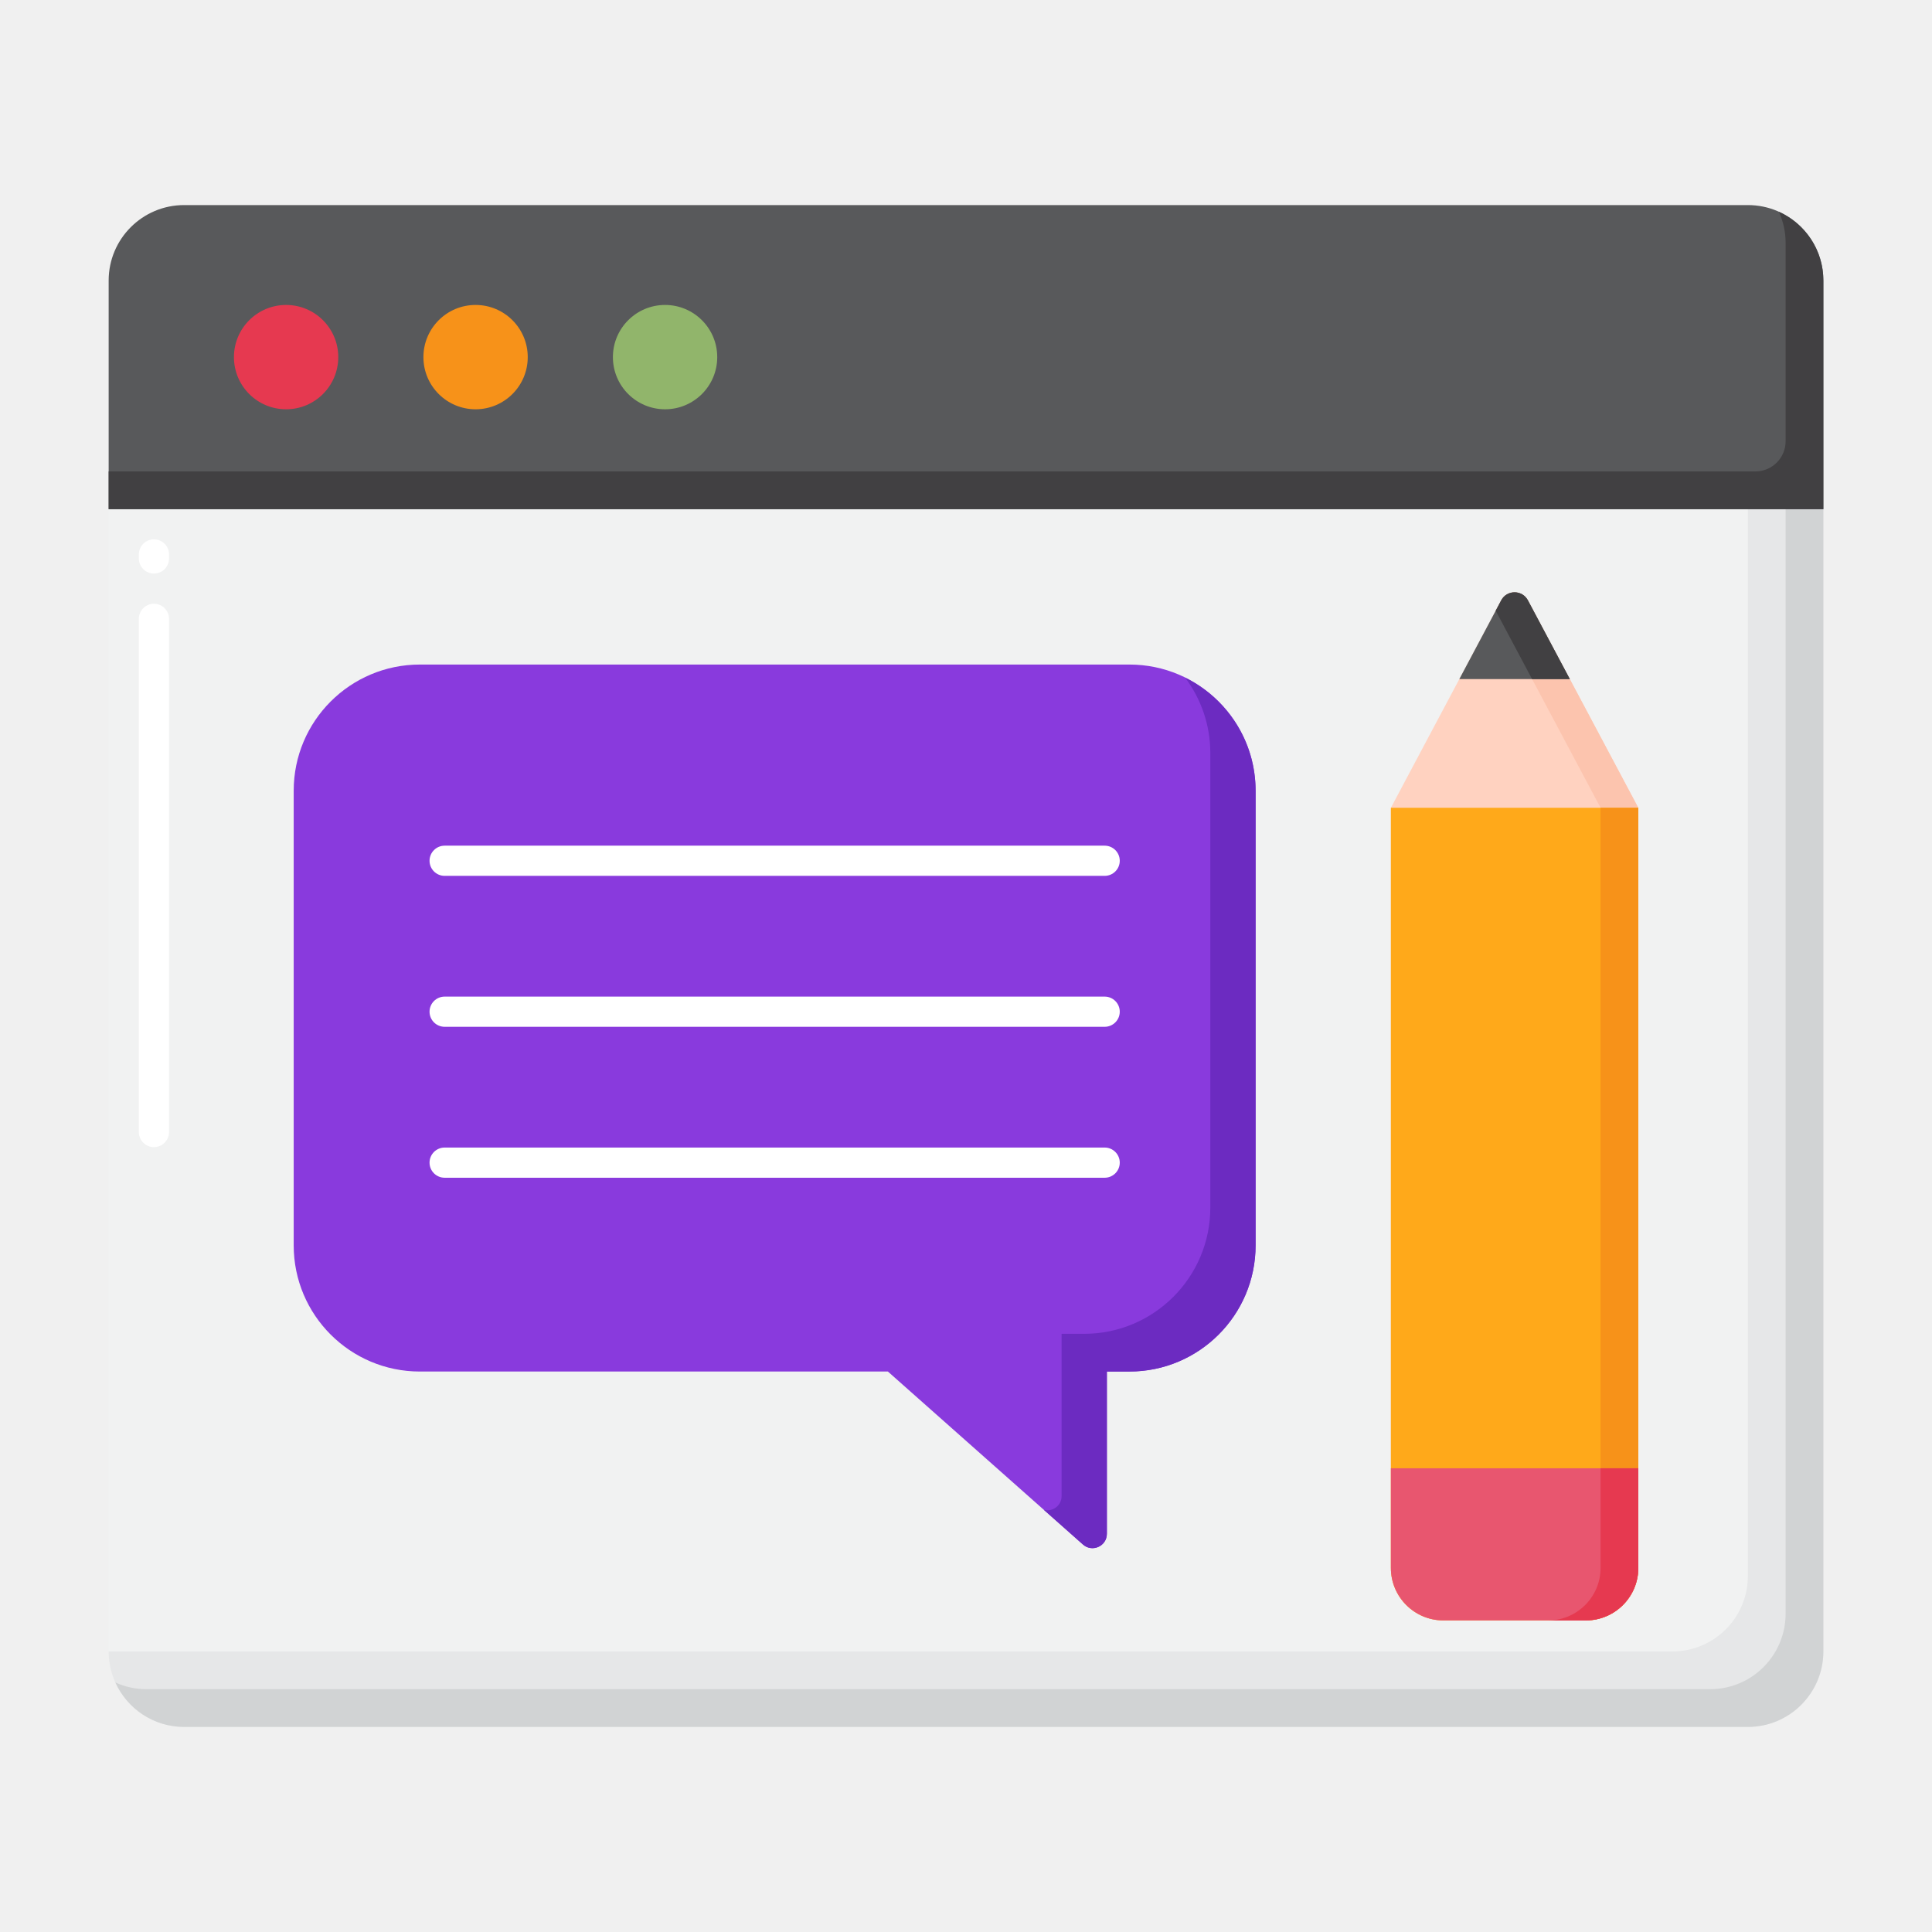
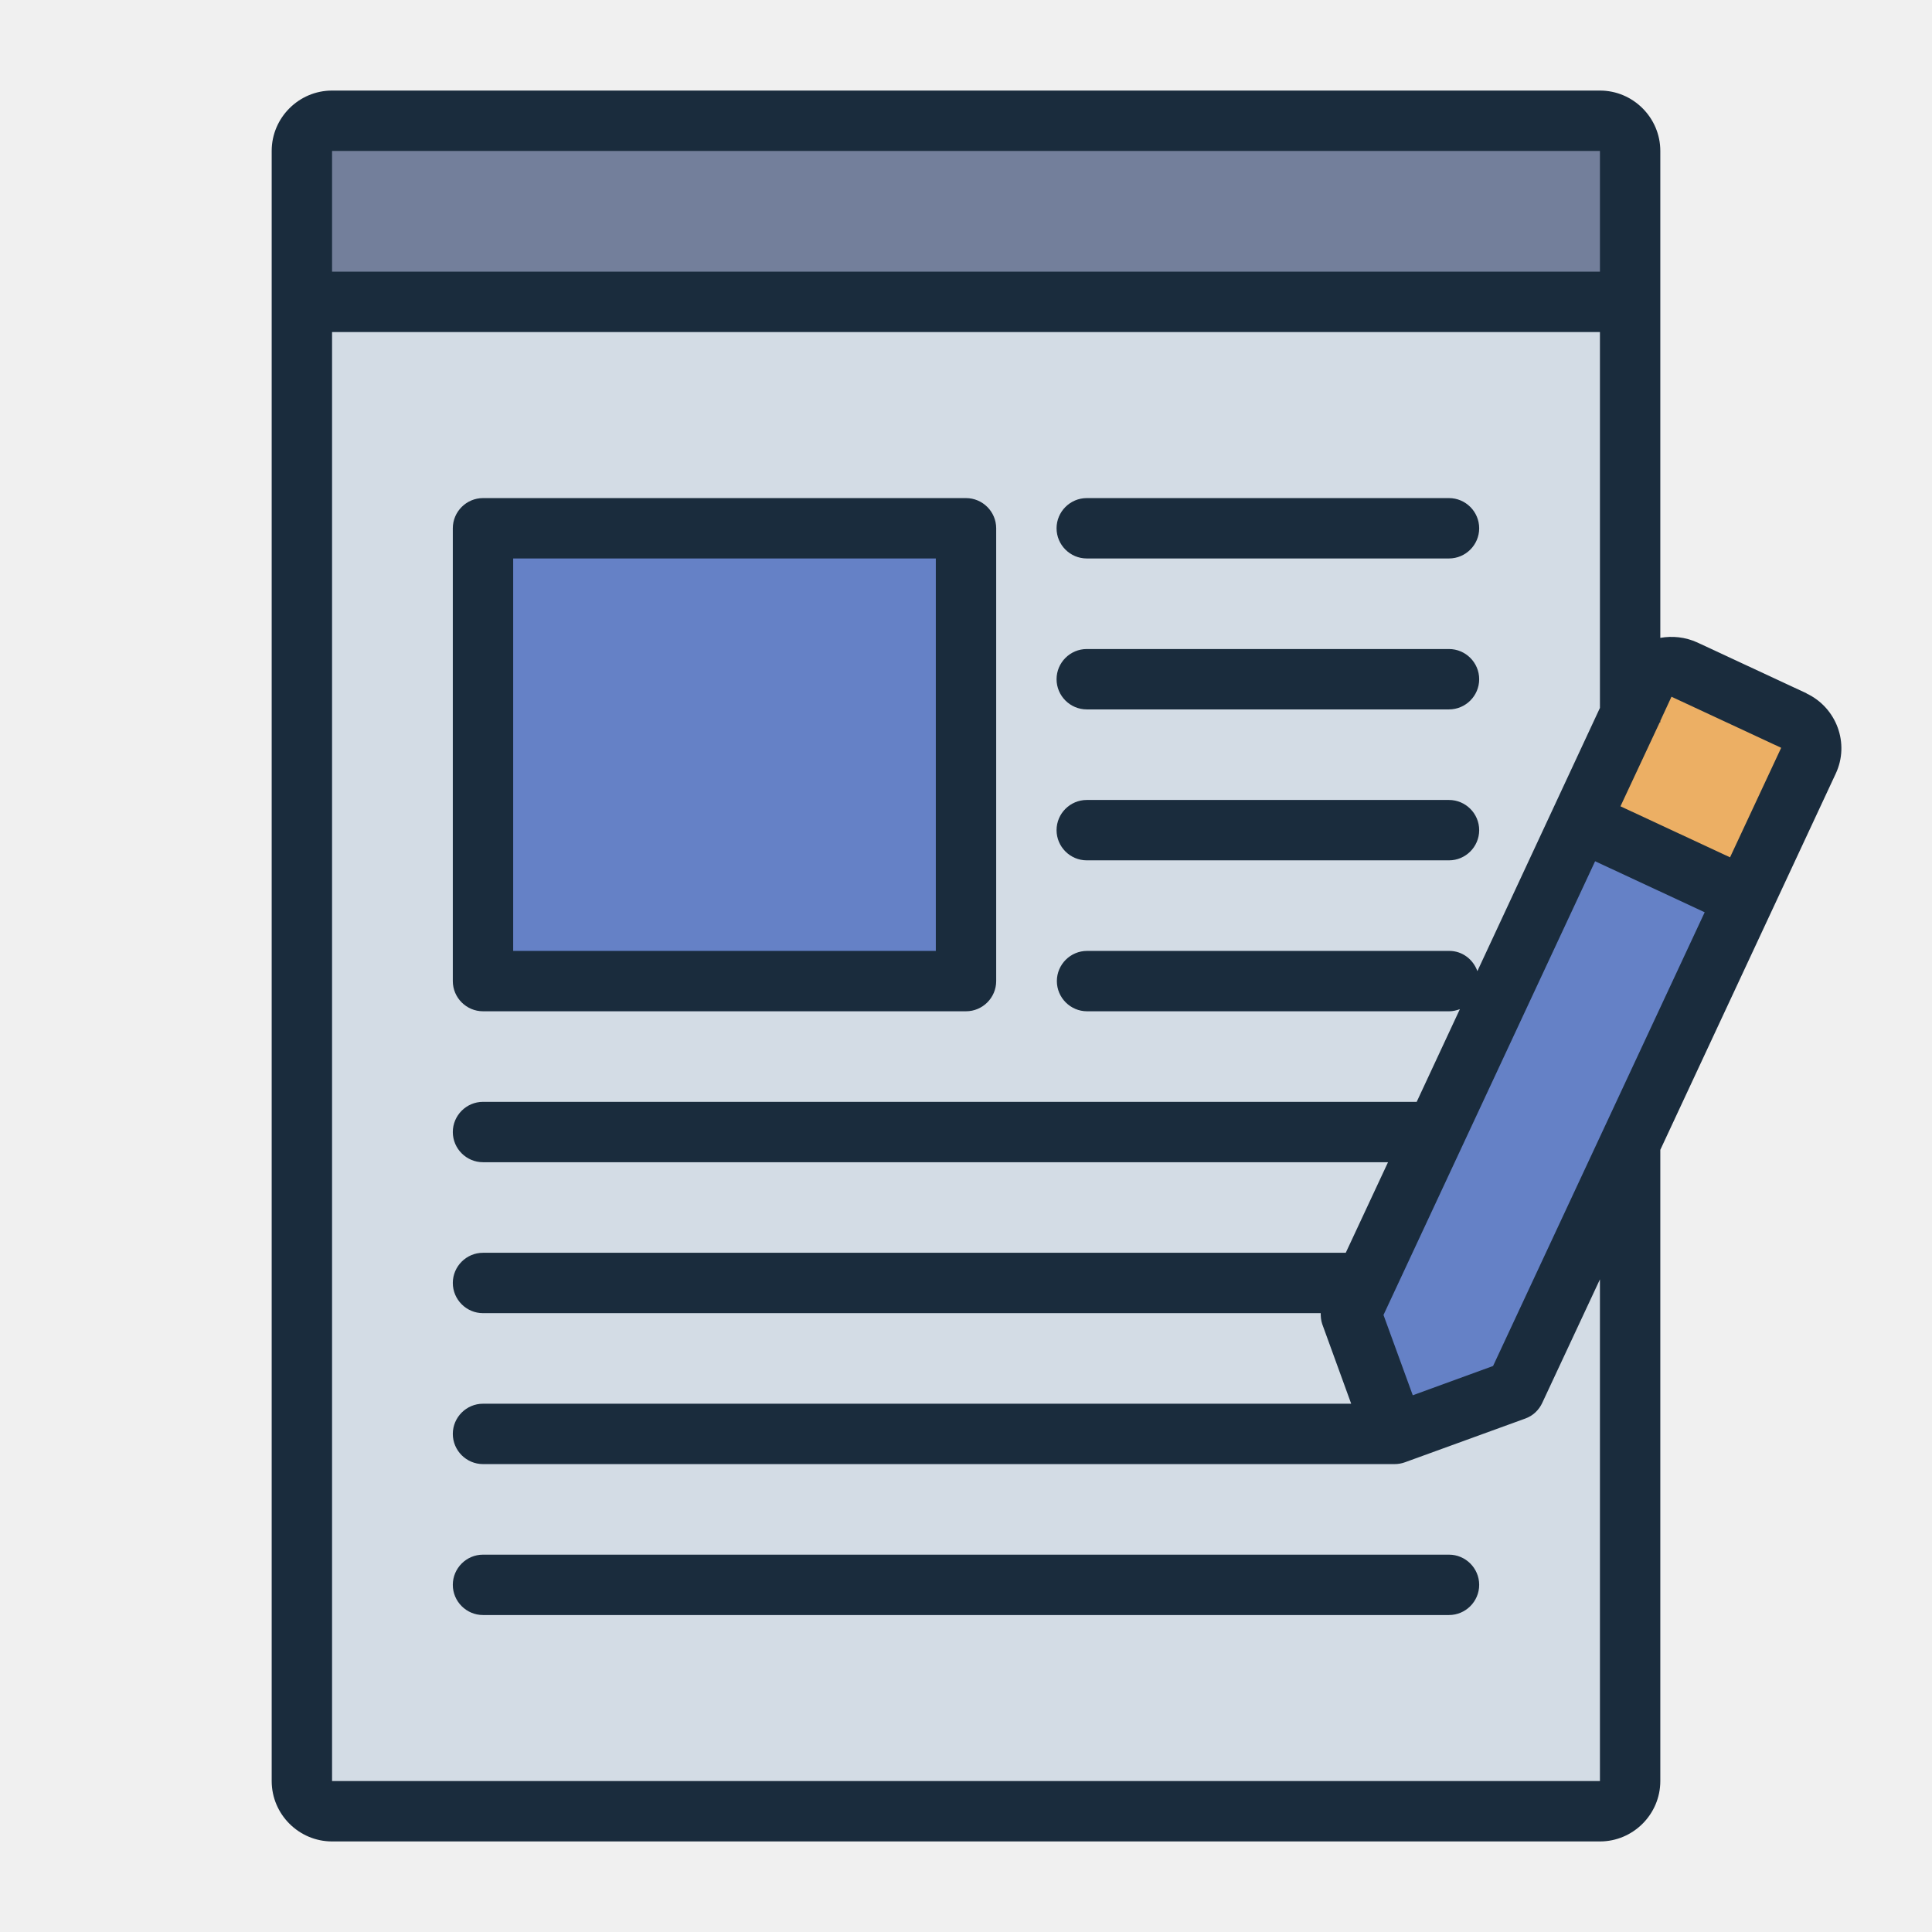
- <svg xmlns="http://www.w3.org/2000/svg" viewBox="0 0 256 256" width="100px" height="100px">
-   <path fill="#f1f2f2" d="M241.602,218.826V67.465H14.397v151.361c0,5.523,4.477,10,10,10h207.206 C237.125,228.826,241.602,224.349,241.602,218.826z" />
-   <path fill="#e6e7e8" d="M231.602,67.465v141.361c0,5.523-4.477,10-10,10H14.397c0,5.523,4.477,10,10,10h207.206 c5.523,0,10-4.477,10-10V67.465H231.602z" />
-   <path fill="#d1d3d4" d="M236.602,67.465v146.361c0,5.523-4.477,10-10,10H19.397c-1.466,0-2.855-0.323-4.11-0.891 c1.569,3.471,5.053,5.891,9.11,5.891h207.206c5.523,0,10-4.477,10-10V67.465H236.602z" />
-   <path fill="#58595b" d="M241.603,37.174v30.292H14.398V37.174c0-5.523,4.477-10,10-10h207.206 C237.126,27.174,241.603,31.651,241.603,37.174z" />
-   <path fill="#414042" d="M235.713,28.064c0.567,1.255,0.89,2.643,0.89,4.109v26.292c0,2.209-1.791,4-4,4H14.398v5h227.206V37.174 C241.603,33.117,239.184,29.633,235.713,28.064z" />
-   <circle cx="88.125" cy="47.32" r="6.912" fill="#91b56b" />
-   <circle cx="63.017" cy="47.32" r="6.912" fill="#f79219" />
-   <circle cx="37.91" cy="47.32" r="6.912" fill="#e63950" />
-   <g>
-     <path fill="#fff" d="M20.397,152c-1.104,0-2-0.896-2-2V82c0-1.104,0.896-2,2-2s2,0.896,2,2v68 C22.397,151.104,21.501,152,20.397,152z M20.397,76c-1.104,0-2-0.896-2-2v-0.535c0-1.104,0.896-2,2-2s2,0.896,2,2V74 C22.397,75.104,21.501,76,20.397,76z" />
-   </g>
-   <g>
-     <path fill="#893add" d="M149.65,181.736c9.236,0,16.723-7.487,16.723-16.723v-60.234c0-9.236-7.487-16.723-16.723-16.723H55.639 c-9.236,0-16.723,7.487-16.723,16.723v60.234c0,9.236,7.487,16.723,16.723,16.723h62.012l25.847,22.922 c1.229,1.09,3.168,0.217,3.168-1.425v-21.497H149.65z" />
-     <path fill="#6c2bc1" d="M157.044,89.796c2.082,2.788,3.329,6.236,3.329,9.983v60.235c0,9.236-7.487,16.723-16.723,16.723h-2.983 v21.498c0,1.303-1.219,2.103-2.336,1.841l5.169,4.584c1.229,1.09,3.168,0.217,3.168-1.425v-21.498h2.983 c9.236,0,16.723-7.487,16.723-16.723v-60.235C166.373,98.201,162.566,92.527,157.044,89.796z" />
-     <path fill="#fff" d="M146.373,116.056H58.917c-1.104,0-2-0.896-2-2s0.896-2,2-2h87.457c1.104,0,2,0.896,2,2 S147.478,116.056,146.373,116.056z" />
-     <path fill="#fff" d="M146.373,136.056H58.917c-1.104,0-2-0.896-2-2s0.896-2,2-2h87.457c1.104,0,2,0.896,2,2 S147.478,136.056,146.373,136.056z" />
-     <path fill="#fff" d="M146.373,156.056H58.917c-1.104,0-2-0.896-2-2s0.896-2,2-2h87.457c1.104,0,2,0.896,2,2 S147.478,156.056,146.373,156.056z" />
-     <path fill="#ffd2c0" d="M184.3,107.037l14.621-27.492c0.752-1.414,2.779-1.415,3.531,0l14.63,27.493l0,100.719 c0,3.842-3.115,6.957-6.957,6.957l-18.87,0c-3.842,0-6.957-3.115-6.957-6.957L184.3,107.037z" />
-     <path fill="#fcc4ae" d="M217.083,107.037l-14.63-27.493c-0.753-1.414-2.779-1.414-3.531,0l-0.734,1.38l13.896,26.112H217.083z" />
-     <path fill="#58595b" d="M208.009,89.984l-5.556-10.44c-0.753-1.414-2.779-1.414-3.531,0l-5.552,10.439H208.009z" />
-     <path fill="#414042" d="M202.453,79.545c-0.753-1.414-2.779-1.414-3.531,0l-0.734,1.38l4.821,9.059h5L202.453,79.545z" />
-     <path fill="#ffa91a" d="M184.3,107.037l32.783,0l0,100.719c0,3.842-3.115,6.957-6.957,6.957l-18.87,0 c-3.842,0-6.957-3.115-6.957-6.957L184.3,107.037z" />
-     <path fill="#f79219" d="M217.083,107.037h-5l0,100.718c0,3.842-3.115,6.957-6.957,6.957h5c3.842,0,6.957-3.115,6.957-6.957 L217.083,107.037z" />
-     <path fill="#e8566f" d="M184.3,194.551v13.206c0,3.842,3.115,6.957,6.957,6.957l18.87,0c3.842,0,6.957-3.115,6.957-6.957v-13.206 L184.3,194.551z" />
-     <path fill="#e63950" d="M212.083,194.55v13.206c0,3.842-3.115,6.957-6.957,6.957h5c3.842,0,6.957-3.115,6.957-6.957V194.55 H212.083z" />
-   </g>
+ <svg xmlns="http://www.w3.org/2000/svg" viewBox="0 0 64 64" width="100px" height="100px">
+   <path fill="#d3dce5" d="M10,7H54V59c0,.55-.45,1-1,1H11c-.55,0-1-.45-1-1V7h0Z" />
+   <rect width="15" height="16" x="16.5" y="17" fill="#6581c6" transform="rotate(90 24 25)" />
+   <path fill="#6581c6" d="M59.91,25.2l-9.72,20.85-3.99,1.45-1.45-3.99,9.72-20.85c.23-.5,.83-.72,1.33-.48l3.63,1.69c.5,.23,.72,.83,.48,1.33Z" />
+   <path fill="#ecaf64" d="M53.34,22.75h6v5c0,.55-.45,1-1,1h-4c-.55,0-1-.45-1-1v-5h0Z" transform="rotate(-155 56.34 25.751)" />
+   <path fill="#737f9b" d="M11,4H53c.55,0,1,.45,1,1v5H10V5c0-.55,.45-1,1-1Z" />
+   <path fill="#1a2c3d" d="M16,33.5h16c.55,0,1-.45,1-1v-15c0-.55-.45-1-1-1H16c-.55,0-1,.45-1,1v15c0,.55,.45,1,1,1Zm1-15h14v13h-14v-13Z" />
+   <path fill="#1a2c3d" d="M36,18.5h12c.55,0,1-.45,1-1s-.45-1-1-1h-12c-.55,0-1,.45-1,1s.45,1,1,1Z" />
+   <path fill="#1a2c3d" d="M36,23.5h12c.55,0,1-.45,1-1s-.45-1-1-1h-12c-.55,0-1,.45-1,1s.45,1,1,1Z" />
+   <path fill="#1a2c3d" d="M36,28.5h12c.55,0,1-.45,1-1s-.45-1-1-1h-12c-.55,0-1,.45-1,1s.45,1,1,1Z" />
+   <path fill="#1a2c3d" d="M48,51.5H16c-.55,0-1,.45-1,1s.45,1,1,1H48c.55,0,1-.45,1-1s-.45-1-1-1Z" />
+   <path fill="#1a2c3d" d="M59.85,22.97l-3.63-1.69c-.4-.18-.82-.22-1.22-.15V5c0-1.1-.9-2-2-2H11c-1.1,0-2,.9-2,2V59c0,1.1,.9,2,2,2H53c1.1,0,2-.9,2-2v-20.91l5.81-12.46h0c.47-1,.03-2.19-.97-2.66Zm-13.05,23.25l-.97-2.66,7.01-15.03,3.63,1.69-7.01,15.03-2.66,.97Zm12.2-21.44l-1.69,3.62-3.63-1.69,1.3-2.78s.01,0,.02,0v-.05l.37-.8,3.63,1.69ZM11,5H53v4H11V5ZM53,59H11V11H53v12.45l-1.55,3.33s0,0,0,0l-2.51,5.39c-.14-.39-.5-.67-.93-.67h-12c-.55,0-1,.45-1,1s.45,1,1,1h12c.12,0,.24-.03,.35-.07l-1.43,3.07H16c-.55,0-1,.45-1,1s.45,1,1,1h29.98l-1.4,3H16c-.55,0-1,.45-1,1s.45,1,1,1h27.75c0,.12,.01,.24,.05,.36l.96,2.64H16c-.55,0-1,.45-1,1s.45,1,1,1h30.2c.11,0,.23-.02,.34-.06l3.99-1.45c.25-.09,.45-.28,.56-.52l1.91-4.09v16.62Z" />
</svg>
